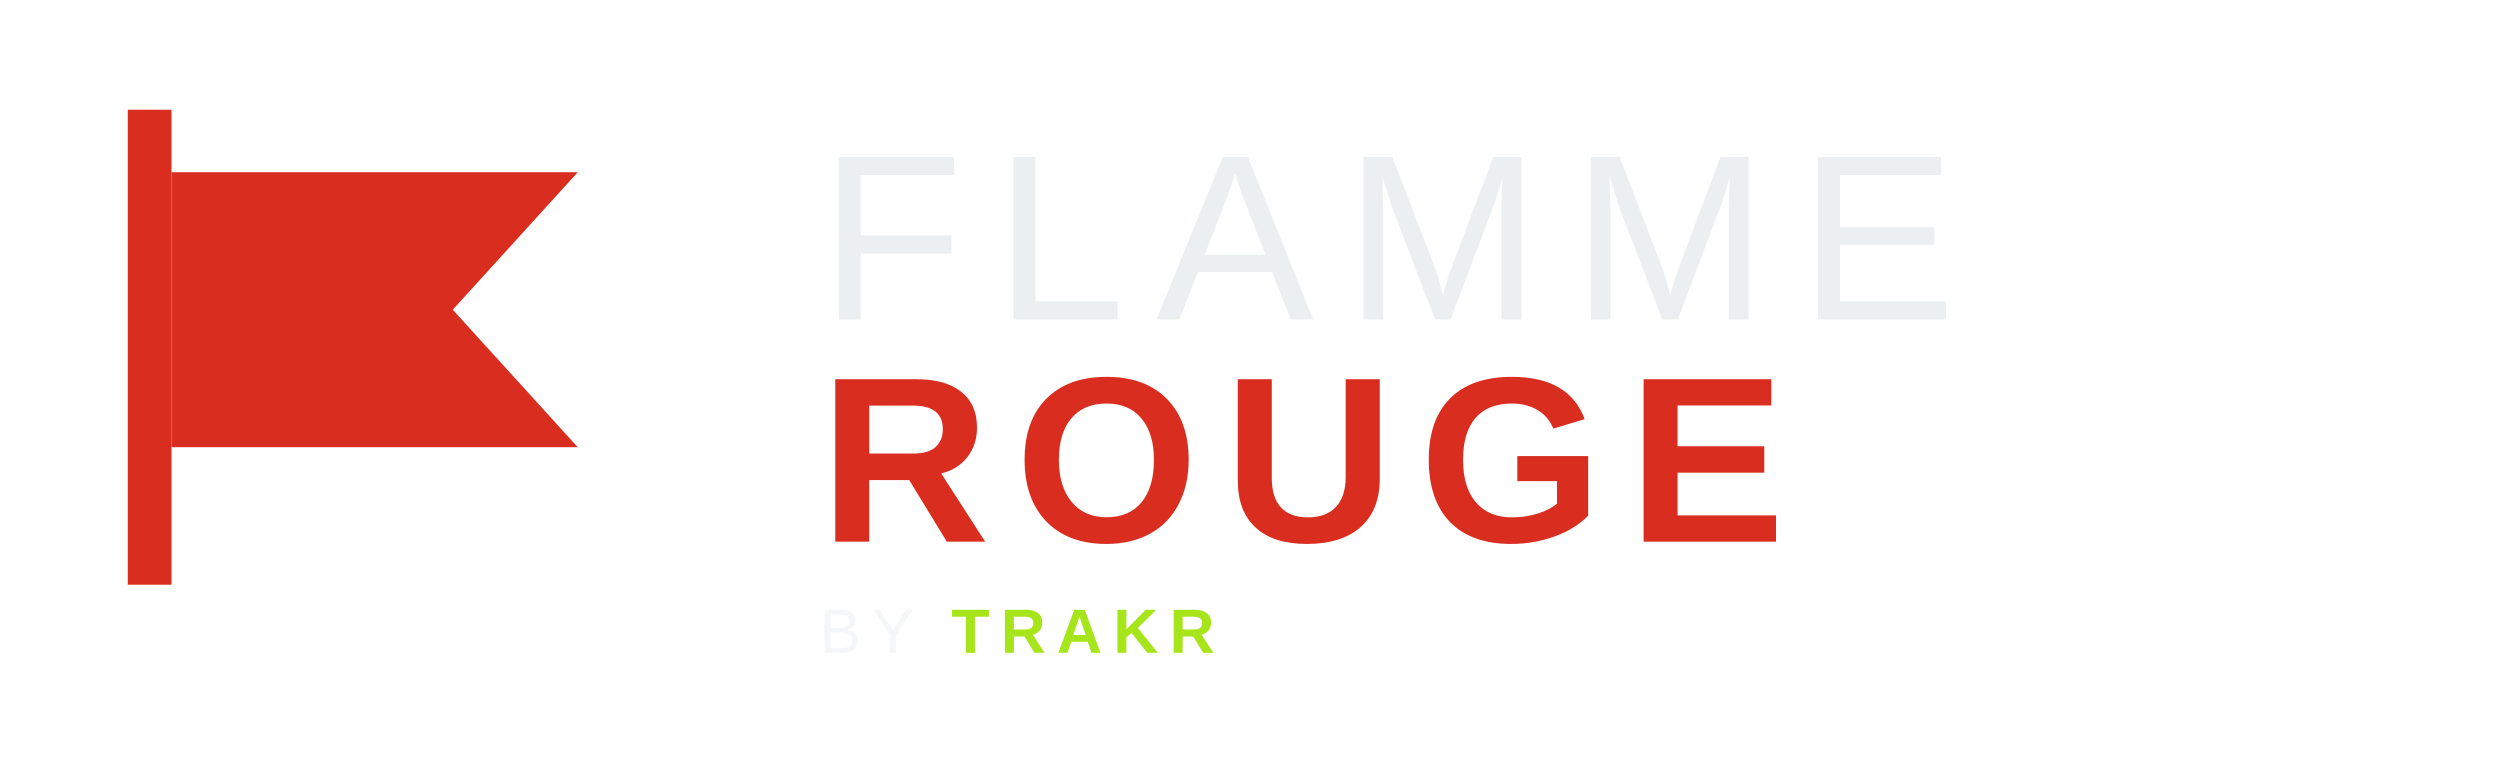
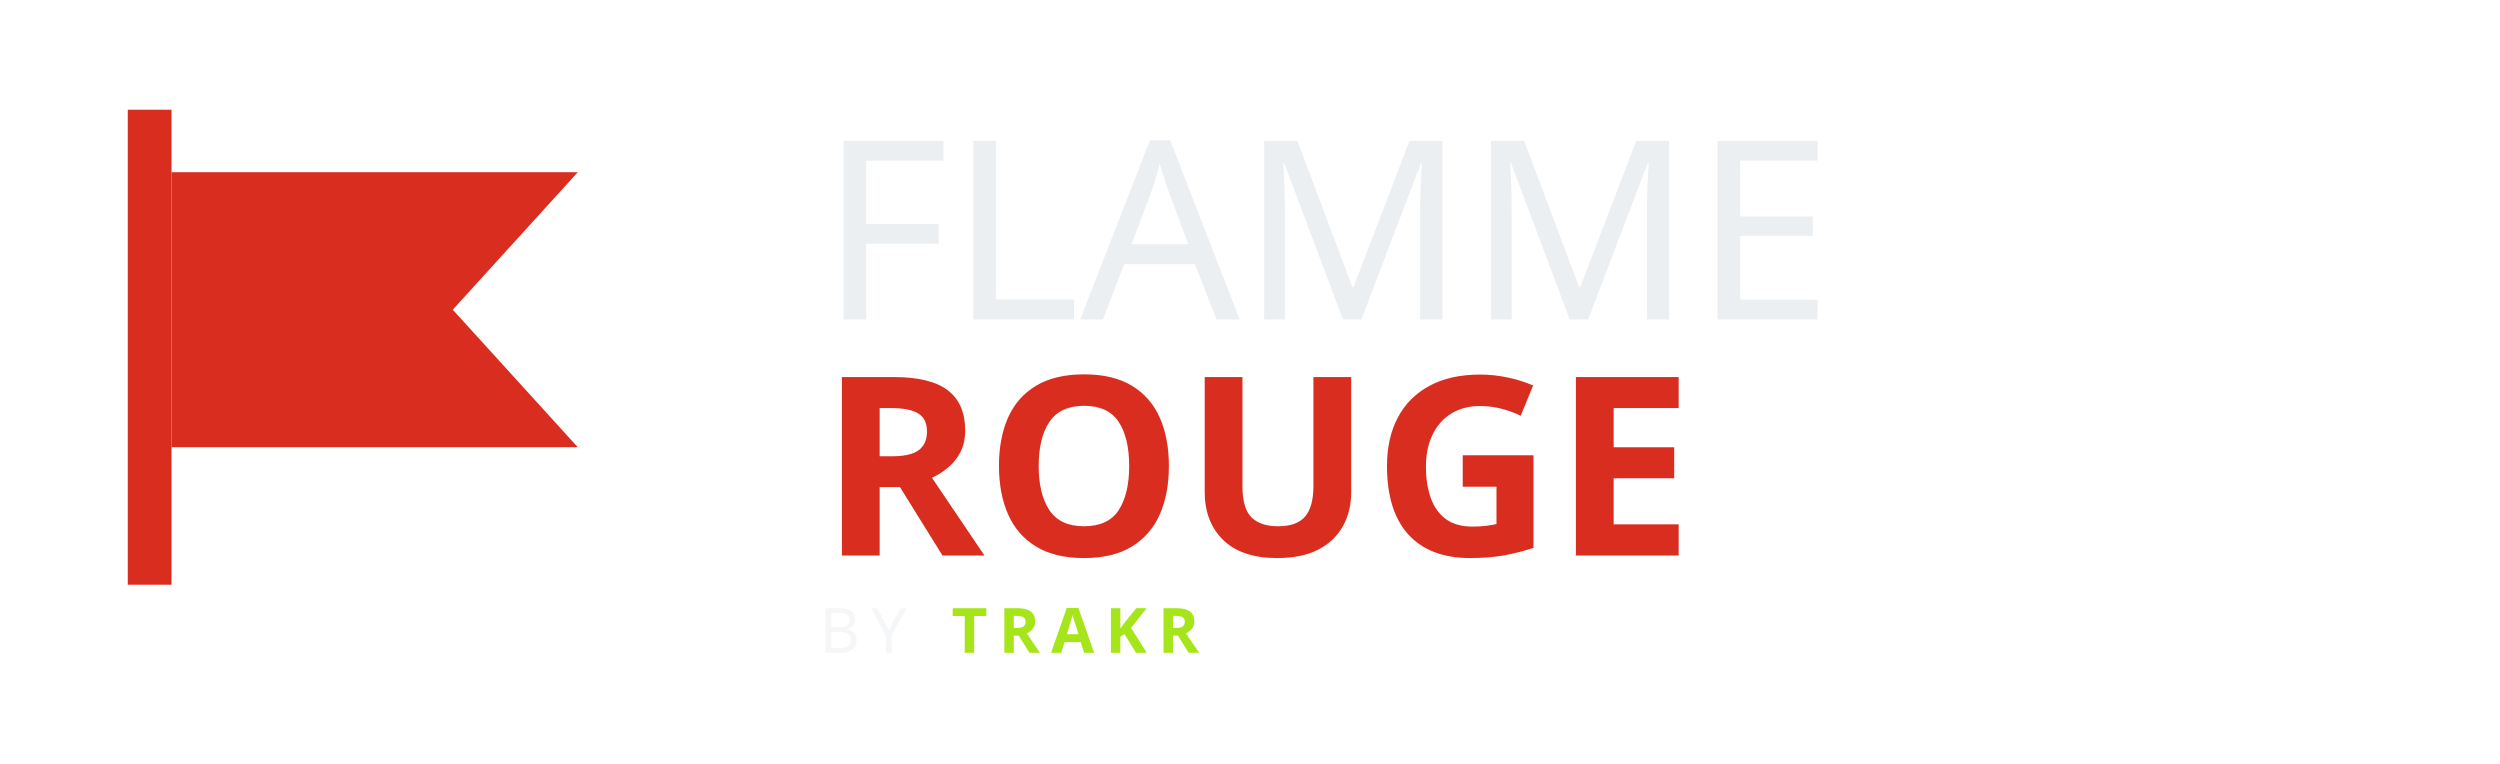
<svg xmlns="http://www.w3.org/2000/svg" viewBox="0 0 360 110" width="360" height="110">
  <g transform="translate(4 5) scale(0.9)">
    <rect x="16" y="12" width="7" height="76" fill="#D92D20" />
    <polygon points="23,22 88,22 68,44 88,66 23,66" fill="#D92D20" />
  </g>
-   <text x="118" y="46" font-family="Barlow,Helvetica Neue,Arial,sans-serif" font-size="34" font-weight="300" letter-spacing="4.4" fill="#ECEFF1">FLAMME</text>
-   <text x="118" y="78" font-family="Barlow,Helvetica Neue,Arial,sans-serif" font-size="34" font-weight="700" letter-spacing="3.6" fill="#D92D20">ROUGE</text>
-   <text x="118" y="94" font-family="Barlow,Helvetica Neue,Arial,sans-serif" font-size="9" font-weight="500" letter-spacing="1.6" fill="#ECEFF1" opacity="0.55">BY </text>
-   <text x="137" y="94" font-family="Barlow,Helvetica Neue,Arial,sans-serif" font-size="9" font-weight="700" letter-spacing="1.6" fill="#A6E51A">TRAKR</text>
+   <text x="118" y="46" textLength="218" lengthAdjust="spacing" font-family="Barlow Condensed,Barlow,Arial Narrow,sans-serif" font-size="36" font-weight="300" fill="#ECEFF1">FLAMME</text>
+   <text x="118" y="80" textLength="218" lengthAdjust="spacing" font-family="Barlow Condensed,Barlow,Arial Narrow,sans-serif" font-size="36" font-weight="700" fill="#D92D20">ROUGE</text>
+   <text x="118" y="94" font-family="Barlow Condensed,Barlow,Arial Narrow,sans-serif" font-size="9" font-weight="500" letter-spacing="1.6" fill="#ECEFF1" opacity="0.55">BY </text>
+   <text x="137" y="94" font-family="Barlow Condensed,Barlow,Arial Narrow,sans-serif" font-size="9" font-weight="700" letter-spacing="1.6" fill="#A6E51A">TRAKR</text>
</svg>
